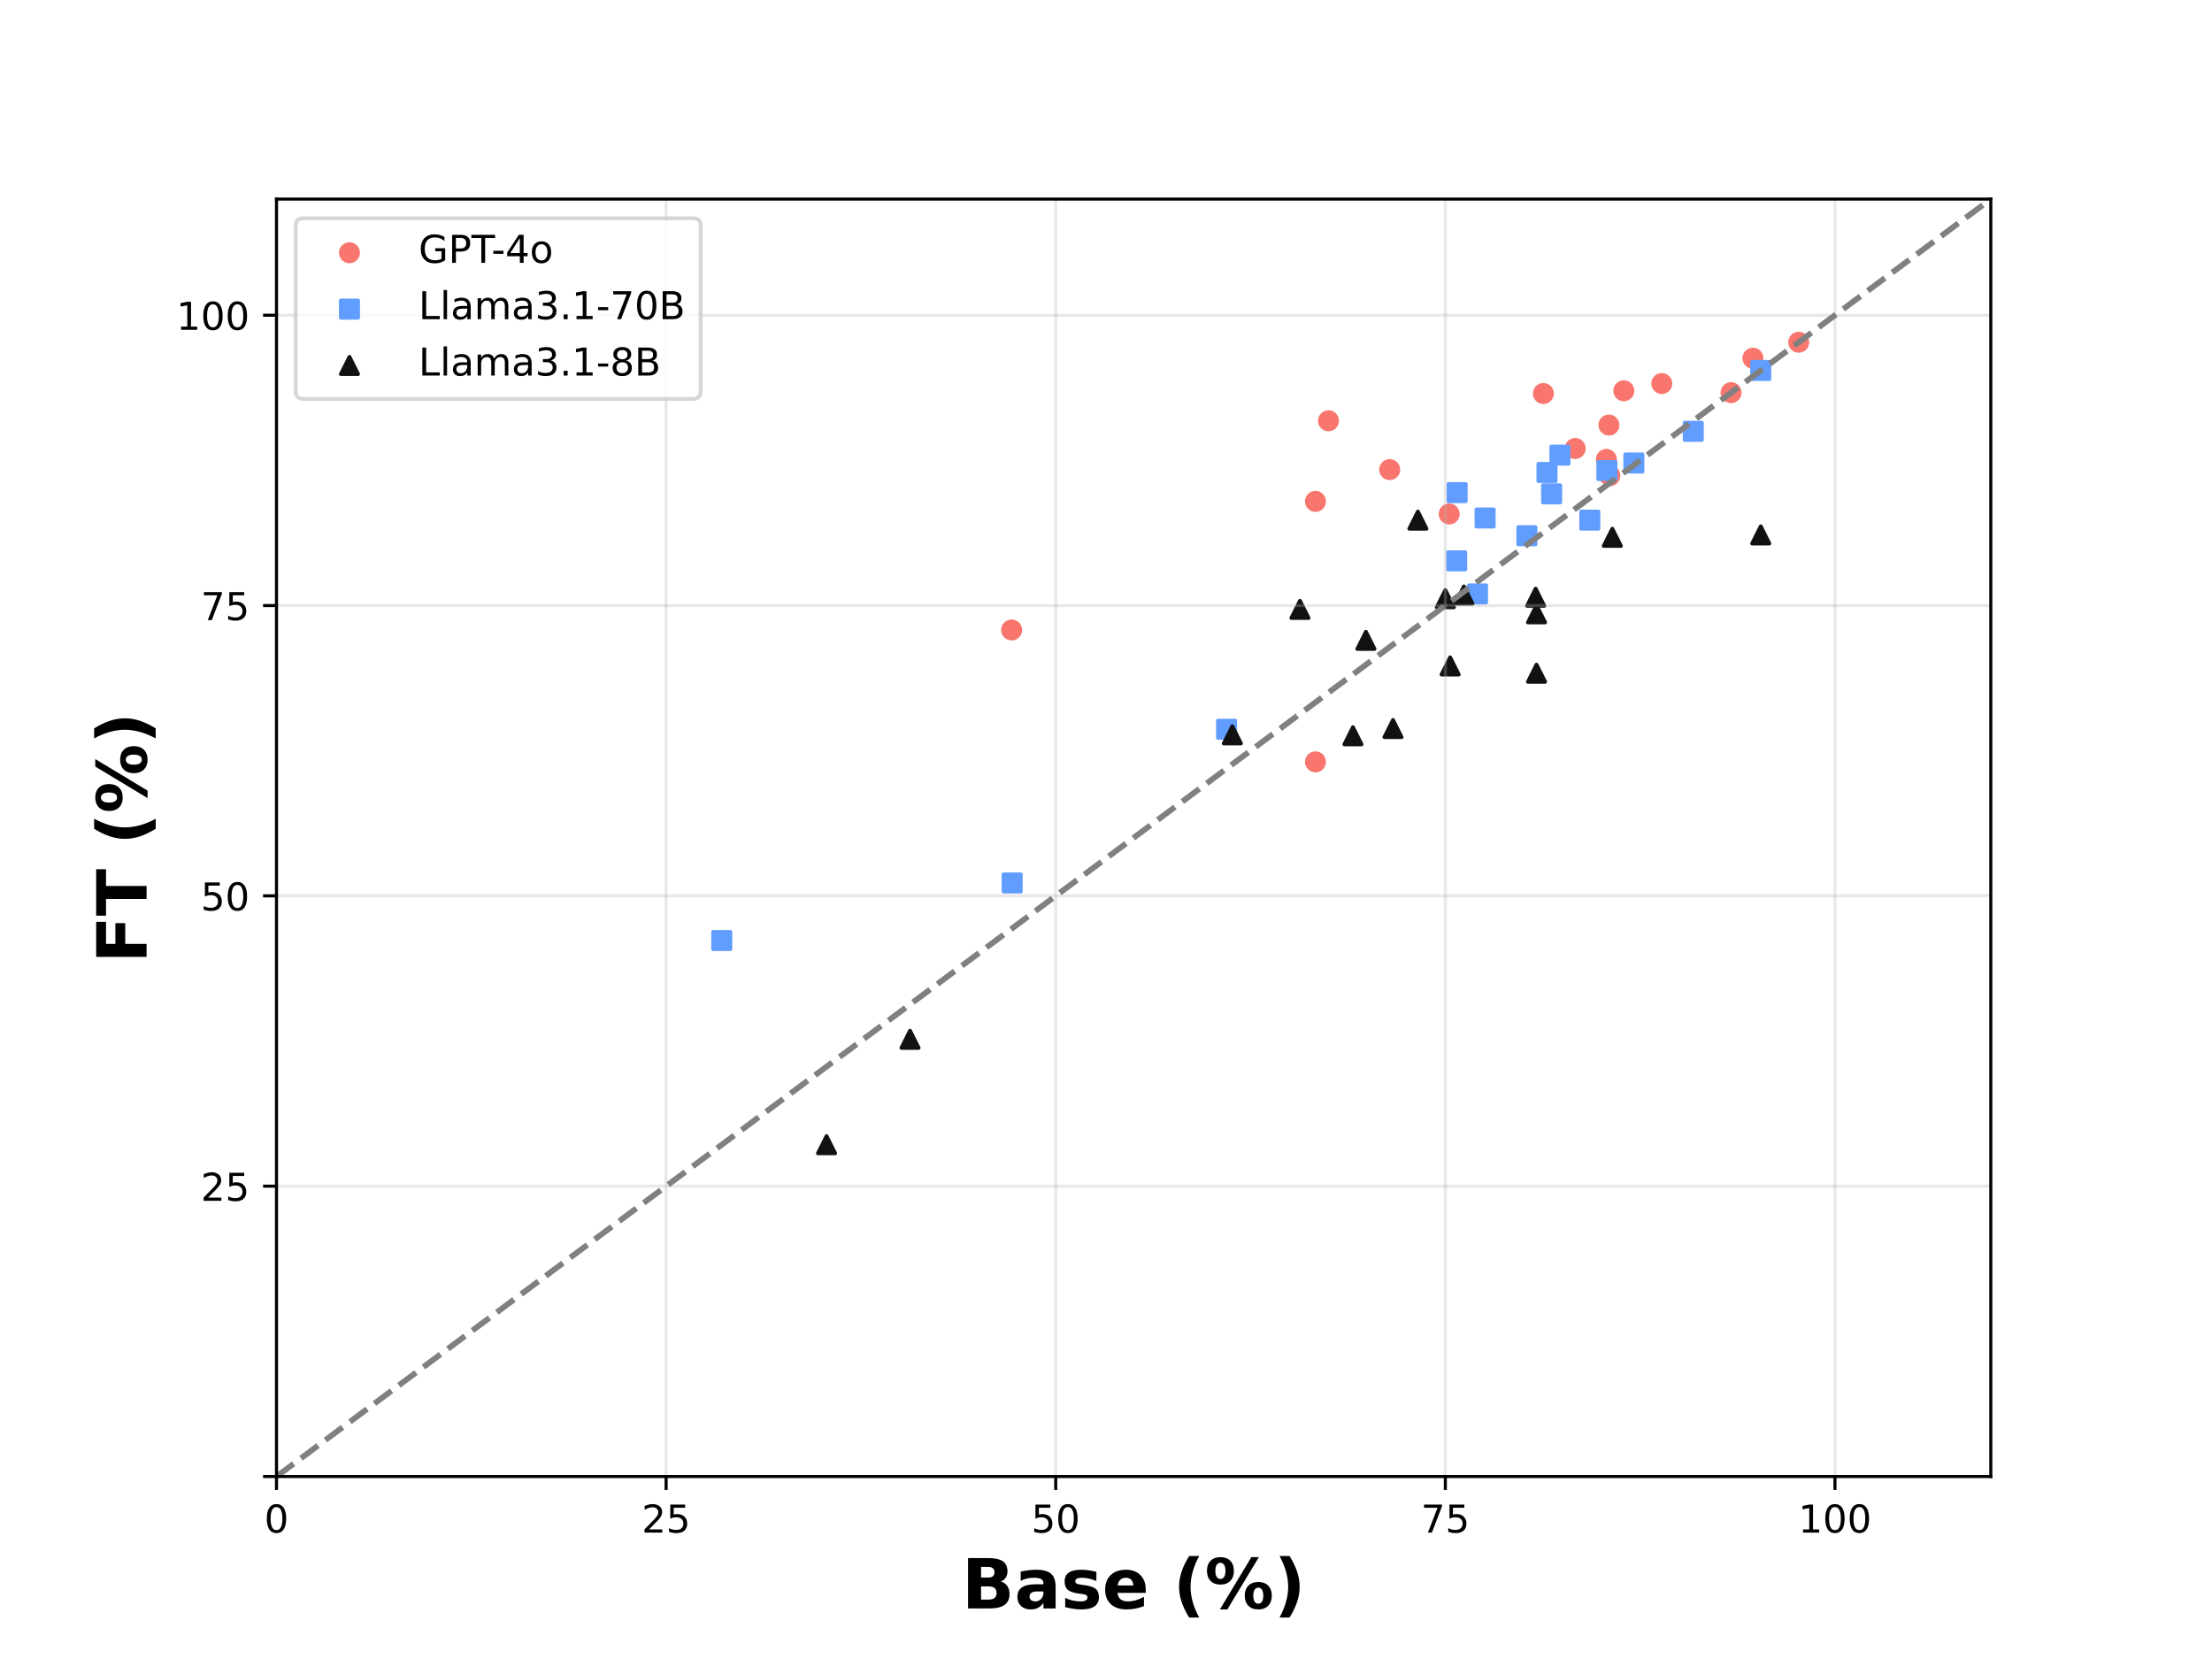
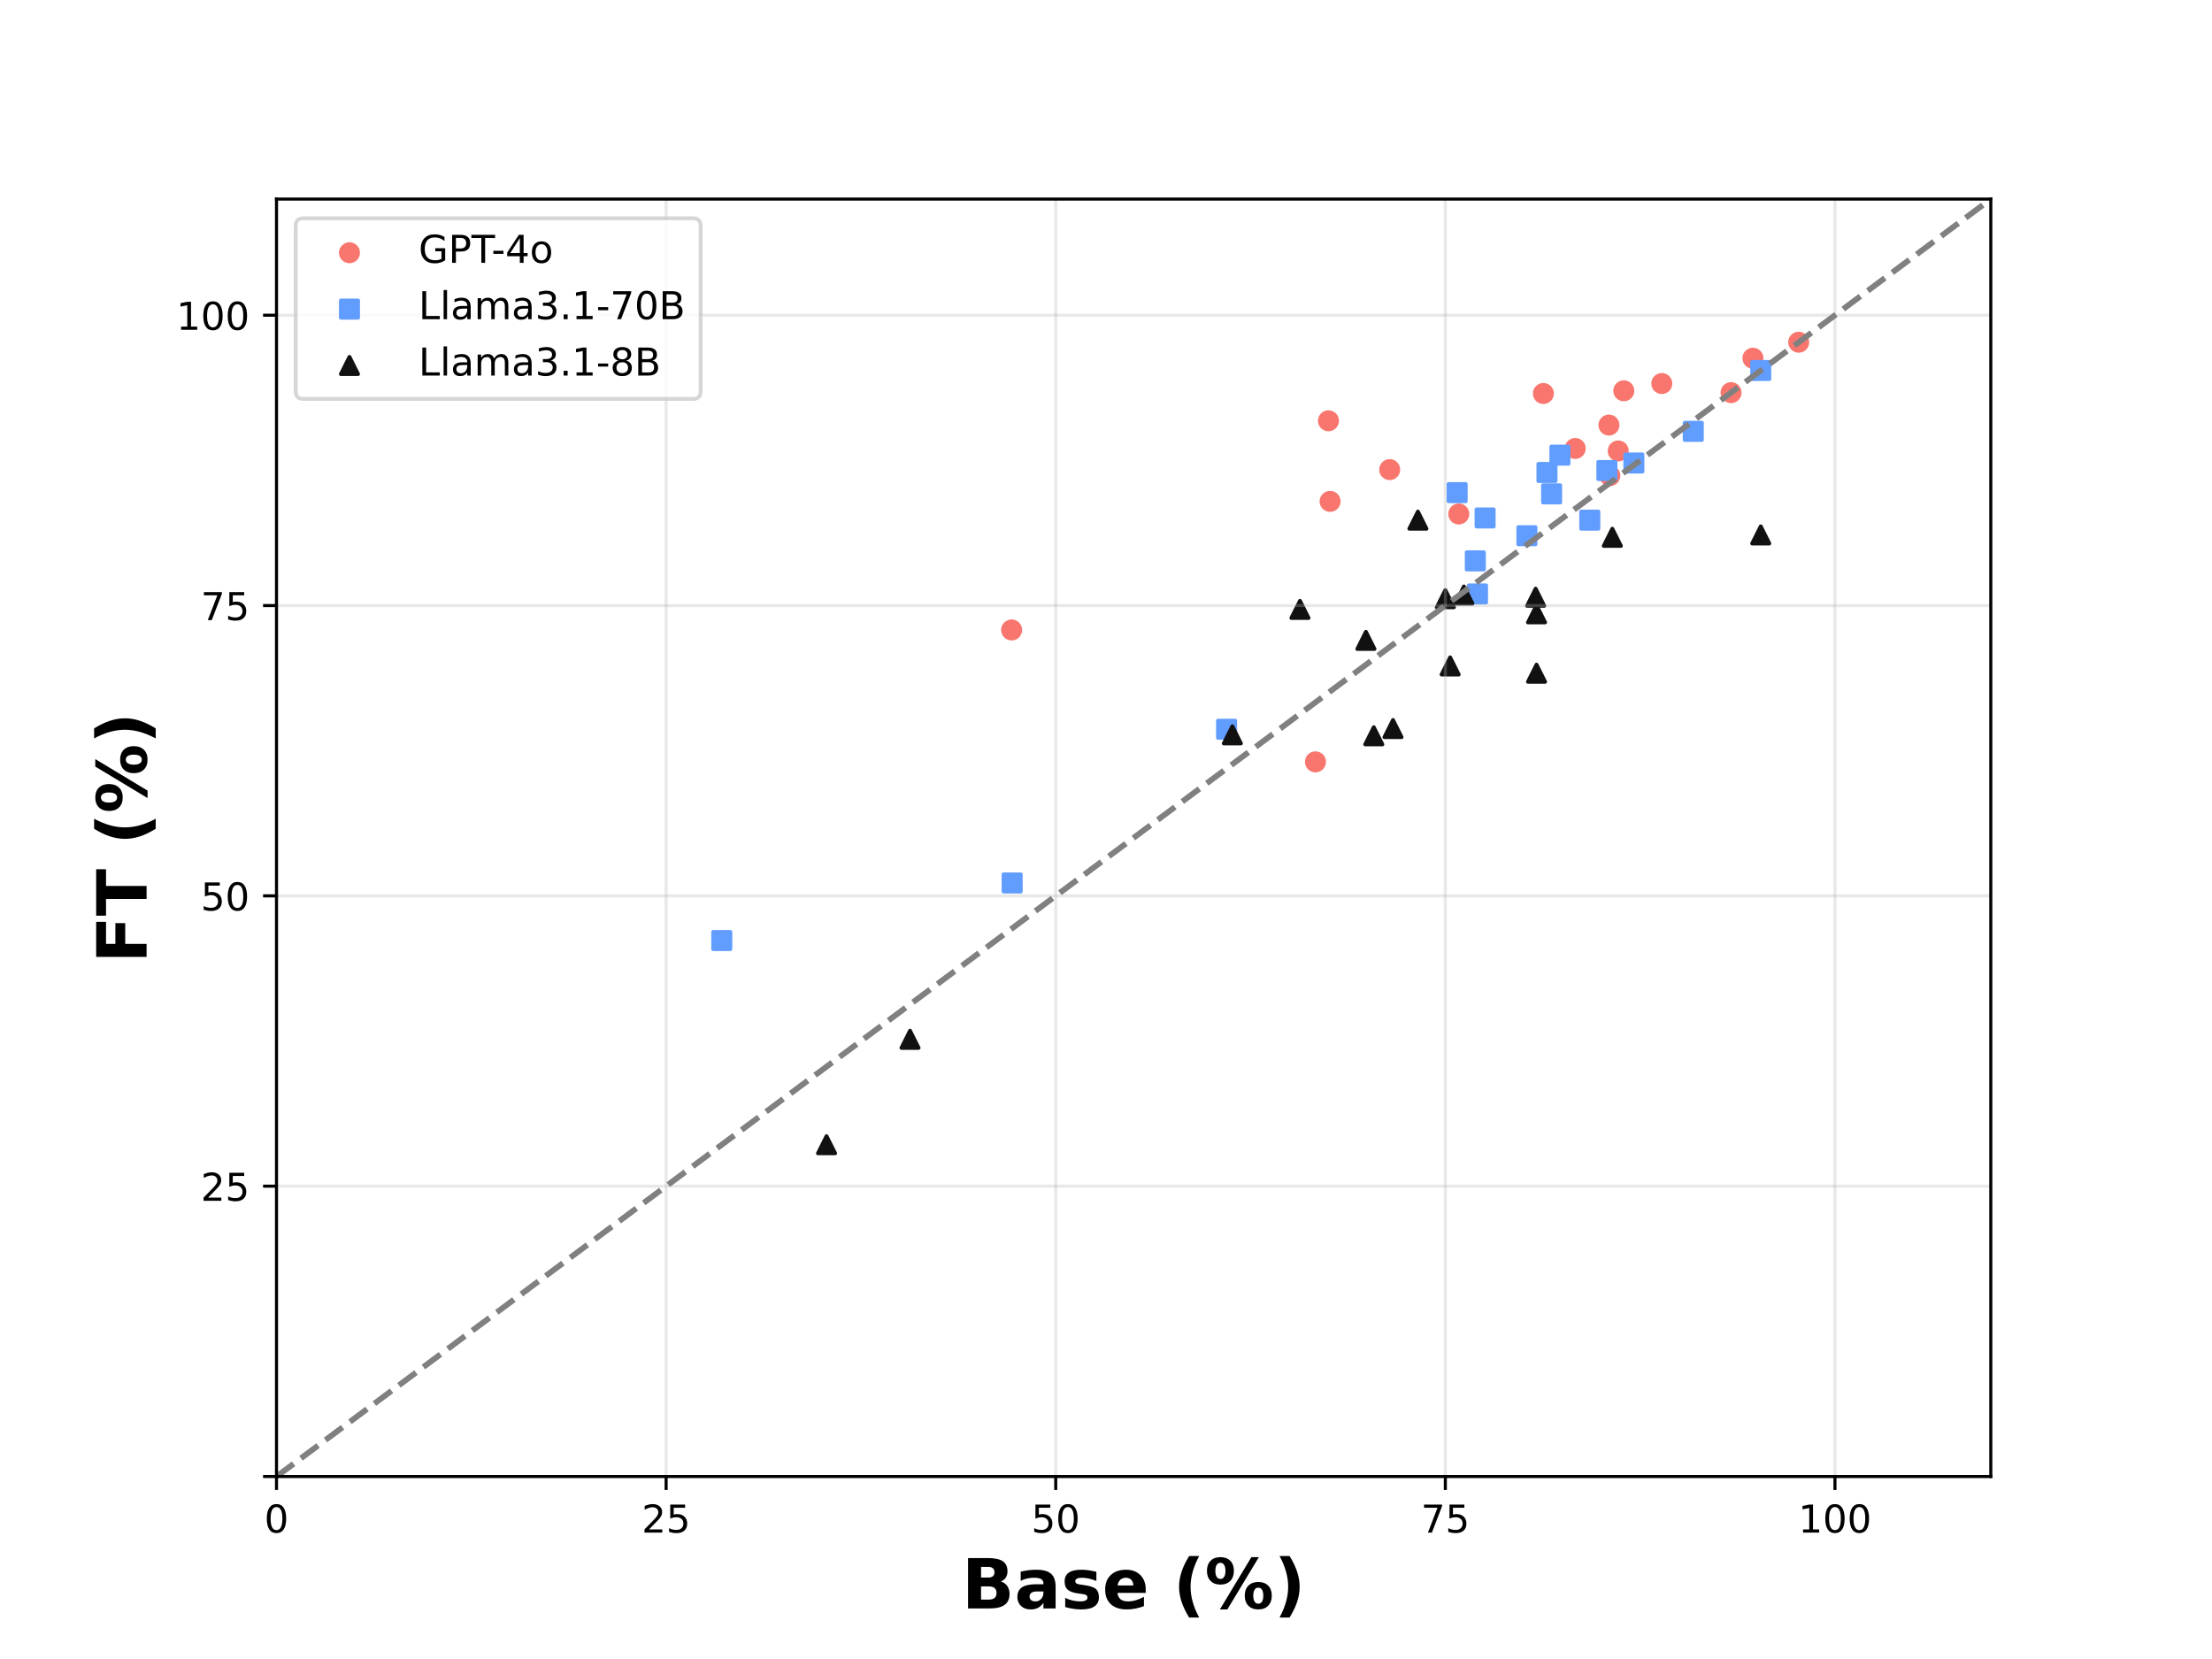
<svg xmlns="http://www.w3.org/2000/svg" xmlns:xlink="http://www.w3.org/1999/xlink" width="576pt" height="432pt" viewBox="0 0 576 432" version="1.1">
  <defs>
    <style type="text/css">*{stroke-linejoin: round; stroke-linecap: butt}</style>
  </defs>
  <g id="figure_1">
    <g id="patch_1">
      <path d="M 0 432  L 576 432  L 576 0  L 0 0  z " style="fill: #ffffff" />
    </g>
    <g id="axes_1">
      <g id="patch_2">
        <path d="M 72 384.48  L 518.4 384.48  L 518.4 51.84  L 72 51.84  z " style="fill: #ffffff" />
      </g>
      <g id="PathCollection_1">
        <defs>
-           <path id="m24bc9e8435" d="M 0 2.236  C 0.593 2.236 1.162 2 1.581 1.581  C 2 1.162 2.236 0.593 2.236 0  C 2.236 -0.593 2 -1.162 1.581 -1.581  C 1.162 -2 0.593 -2.236 0 -2.236  C -0.593 -2.236 -1.162 -2 -1.581 -1.581  C -2 -1.162 -2.236 -0.593 -2.236 0  C -2.236 0.593 -2 1.162 -1.581 1.581  C -1.162 2 -0.593 2.236 0 2.236  z " style="stroke: #f8766d" />
+           <path id="m6837234f9f" d="M 0 2.236  C 0.593 2.236 1.162 2 1.581 1.581  C 2 1.162 2.236 0.593 2.236 0  C 2.236 -0.593 2 -1.162 1.581 -1.581  C 1.162 -2 0.593 -2.236 0 -2.236  C -0.593 -2.236 -1.162 -2 -1.581 -1.581  C -2 -1.162 -2.236 -0.593 -2.236 0  C -2.236 0.593 -2 1.162 -1.581 1.581  C -1.162 2 -0.593 2.236 0 2.236  z " style="stroke: #f8766d" />
        </defs>
-         <g clip-path="url(#pe516e2d47b)">
-           <use xlink:href="#m24bc9e8435" x="432.727" y="99.868" style="fill: #f8766d; stroke: #f8766d" />
-           <use xlink:href="#m24bc9e8435" x="345.927" y="109.571" style="fill: #f8766d; stroke: #f8766d" />
-           <use xlink:href="#m24bc9e8435" x="456.459" y="93.28" style="fill: #f8766d; stroke: #f8766d" />
-           <use xlink:href="#m24bc9e8435" x="468.381" y="89.113" style="fill: #f8766d; stroke: #f8766d" />
-           <use xlink:href="#m24bc9e8435" x="419.2" y="123.848" style="fill: #f8766d; stroke: #f8766d" />
-           <use xlink:href="#m24bc9e8435" x="401.891" y="102.467" style="fill: #f8766d; stroke: #f8766d" />
-           <use xlink:href="#m24bc9e8435" x="422.836" y="101.763" style="fill: #f8766d; stroke: #f8766d" />
-           <use xlink:href="#m24bc9e8435" x="342.545" y="198.388" style="fill: #f8766d; stroke: #f8766d" />
-           <use xlink:href="#m24bc9e8435" x="377.368" y="133.842" style="fill: #f8766d; stroke: #f8766d" />
-           <use xlink:href="#m24bc9e8435" x="418.298" y="119.633" style="fill: #f8766d; stroke: #f8766d" />
-           <use xlink:href="#m24bc9e8435" x="361.87" y="122.283" style="fill: #f8766d; stroke: #f8766d" />
-           <use xlink:href="#m24bc9e8435" x="410.182" y="116.782" style="fill: #f8766d; stroke: #f8766d" />
-           <use xlink:href="#m24bc9e8435" x="450.764" y="102.24" style="fill: #f8766d; stroke: #f8766d" />
-           <use xlink:href="#m24bc9e8435" x="418.959" y="110.685" style="fill: #f8766d; stroke: #f8766d" />
-           <use xlink:href="#m24bc9e8435" x="342.545" y="130.556" style="fill: #f8766d; stroke: #f8766d" />
-           <use xlink:href="#m24bc9e8435" x="263.424" y="164.039" style="fill: #f8766d; stroke: #f8766d" />
+         <g clip-path="url(#pa099b80b92)">
+           <use xlink:href="#m6837234f9f" x="432.727" y="99.868" style="fill: #f8766d; stroke: #f8766d" />
+           <use xlink:href="#m6837234f9f" x="345.927" y="109.571" style="fill: #f8766d; stroke: #f8766d" />
+           <use xlink:href="#m6837234f9f" x="456.459" y="93.28" style="fill: #f8766d; stroke: #f8766d" />
+           <use xlink:href="#m6837234f9f" x="468.381" y="89.113" style="fill: #f8766d; stroke: #f8766d" />
+           <use xlink:href="#m6837234f9f" x="419.2" y="123.848" style="fill: #f8766d; stroke: #f8766d" />
+           <use xlink:href="#m6837234f9f" x="401.891" y="102.467" style="fill: #f8766d; stroke: #f8766d" />
+           <use xlink:href="#m6837234f9f" x="422.836" y="101.763" style="fill: #f8766d; stroke: #f8766d" />
+           <use xlink:href="#m6837234f9f" x="342.545" y="198.388" style="fill: #f8766d; stroke: #f8766d" />
+           <use xlink:href="#m6837234f9f" x="379.862" y="133.842" style="fill: #f8766d; stroke: #f8766d" />
+           <use xlink:href="#m6837234f9f" x="421.38" y="117.425" style="fill: #f8766d; stroke: #f8766d" />
+           <use xlink:href="#m6837234f9f" x="361.87" y="122.283" style="fill: #f8766d; stroke: #f8766d" />
+           <use xlink:href="#m6837234f9f" x="410.182" y="116.782" style="fill: #f8766d; stroke: #f8766d" />
+           <use xlink:href="#m6837234f9f" x="450.764" y="102.24" style="fill: #f8766d; stroke: #f8766d" />
+           <use xlink:href="#m6837234f9f" x="418.959" y="110.685" style="fill: #f8766d; stroke: #f8766d" />
+           <use xlink:href="#m6837234f9f" x="346.356" y="130.556" style="fill: #f8766d; stroke: #f8766d" />
+           <use xlink:href="#m6837234f9f" x="263.424" y="164.039" style="fill: #f8766d; stroke: #f8766d" />
        </g>
      </g>
      <g id="PathCollection_2">
        <defs>
-           <path id="m2a53b92bf9" d="M -2.236 2.236  L 2.236 2.236  L 2.236 -2.236  L -2.236 -2.236  z " style="stroke: #619cff" />
+           <path id="m3f75bf5625" d="M -2.236 2.236  L 2.236 2.236  L 2.236 -2.236  L -2.236 -2.236  z " style="stroke: #619cff" />
        </defs>
-         <g clip-path="url(#pe516e2d47b)">
-           <use xlink:href="#m2a53b92bf9" x="402.83" y="123.03" style="fill: #619cff; stroke: #619cff" />
-           <use xlink:href="#m2a53b92bf9" x="425.455" y="120.567" style="fill: #619cff; stroke: #619cff" />
-           <use xlink:href="#m2a53b92bf9" x="404.033" y="128.603" style="fill: #619cff; stroke: #619cff" />
-           <use xlink:href="#m2a53b92bf9" x="458.494" y="96.48" style="fill: #619cff; stroke: #619cff" />
-           <use xlink:href="#m2a53b92bf9" x="413.982" y="135.445" style="fill: #619cff; stroke: #619cff" />
-           <use xlink:href="#m2a53b92bf9" x="406.203" y="118.514" style="fill: #619cff; stroke: #619cff" />
-           <use xlink:href="#m2a53b92bf9" x="418.43" y="122.528" style="fill: #619cff; stroke: #619cff" />
-           <use xlink:href="#m2a53b92bf9" x="187.948" y="244.911" style="fill: #619cff; stroke: #619cff" />
-           <use xlink:href="#m2a53b92bf9" x="379.319" y="146.049" style="fill: #619cff; stroke: #619cff" />
-           <use xlink:href="#m2a53b92bf9" x="379.438" y="128.28" style="fill: #619cff; stroke: #619cff" />
-           <use xlink:href="#m2a53b92bf9" x="397.598" y="139.498" style="fill: #619cff; stroke: #619cff" />
-           <use xlink:href="#m2a53b92bf9" x="384.741" y="154.656" style="fill: #619cff; stroke: #619cff" />
-           <use xlink:href="#m2a53b92bf9" x="440.926" y="112.32" style="fill: #619cff; stroke: #619cff" />
-           <use xlink:href="#m2a53b92bf9" x="386.716" y="134.88" style="fill: #619cff; stroke: #619cff" />
-           <use xlink:href="#m2a53b92bf9" x="319.397" y="189.892" style="fill: #619cff; stroke: #619cff" />
-           <use xlink:href="#m2a53b92bf9" x="263.566" y="229.92" style="fill: #619cff; stroke: #619cff" />
+         <g clip-path="url(#pa099b80b92)">
+           <use xlink:href="#m3f75bf5625" x="402.83" y="123.03" style="fill: #619cff; stroke: #619cff" />
+           <use xlink:href="#m3f75bf5625" x="425.455" y="120.567" style="fill: #619cff; stroke: #619cff" />
+           <use xlink:href="#m3f75bf5625" x="404.033" y="128.603" style="fill: #619cff; stroke: #619cff" />
+           <use xlink:href="#m3f75bf5625" x="458.494" y="96.48" style="fill: #619cff; stroke: #619cff" />
+           <use xlink:href="#m3f75bf5625" x="413.982" y="135.445" style="fill: #619cff; stroke: #619cff" />
+           <use xlink:href="#m3f75bf5625" x="406.203" y="118.514" style="fill: #619cff; stroke: #619cff" />
+           <use xlink:href="#m3f75bf5625" x="418.43" y="122.528" style="fill: #619cff; stroke: #619cff" />
+           <use xlink:href="#m3f75bf5625" x="187.948" y="244.911" style="fill: #619cff; stroke: #619cff" />
+           <use xlink:href="#m3f75bf5625" x="384.168" y="146.049" style="fill: #619cff; stroke: #619cff" />
+           <use xlink:href="#m3f75bf5625" x="379.438" y="128.28" style="fill: #619cff; stroke: #619cff" />
+           <use xlink:href="#m3f75bf5625" x="397.598" y="139.498" style="fill: #619cff; stroke: #619cff" />
+           <use xlink:href="#m3f75bf5625" x="384.741" y="154.656" style="fill: #619cff; stroke: #619cff" />
+           <use xlink:href="#m3f75bf5625" x="440.926" y="112.32" style="fill: #619cff; stroke: #619cff" />
+           <use xlink:href="#m3f75bf5625" x="386.716" y="134.88" style="fill: #619cff; stroke: #619cff" />
+           <use xlink:href="#m3f75bf5625" x="319.397" y="189.892" style="fill: #619cff; stroke: #619cff" />
+           <use xlink:href="#m3f75bf5625" x="263.566" y="229.92" style="fill: #619cff; stroke: #619cff" />
        </g>
      </g>
      <g id="PathCollection_3">
        <defs>
-           <path id="m7c9620b09f" d="M 0 -2.236  L -2.236 2.236  L 2.236 2.236  z " style="stroke: #111111" />
+           <path id="m4b9a6c6803" d="M 0 -2.236  L -2.236 2.236  L 2.236 2.236  z " style="stroke: #111111" />
        </defs>
-         <g clip-path="url(#pe516e2d47b)">
-           <use xlink:href="#m7c9620b09f" x="419.844" y="139.916" style="fill: #111111; stroke: #111111" />
-           <use xlink:href="#m7c9620b09f" x="369.219" y="135.445" style="fill: #111111; stroke: #111111" />
-           <use xlink:href="#m7c9620b09f" x="362.735" y="189.714" style="fill: #111111; stroke: #111111" />
-           <use xlink:href="#m7c9620b09f" x="458.494" y="139.291" style="fill: #111111; stroke: #111111" />
-           <use xlink:href="#m7c9620b09f" x="381.195" y="154.947" style="fill: #111111; stroke: #111111" />
-           <use xlink:href="#m7c9620b09f" x="338.507" y="158.688" style="fill: #111111; stroke: #111111" />
-           <use xlink:href="#m7c9620b09f" x="399.88" y="155.52" style="fill: #111111; stroke: #111111" />
-           <use xlink:href="#m7c9620b09f" x="215.23" y="298.08" style="fill: #111111; stroke: #111111" />
-           <use xlink:href="#m7c9620b09f" x="352.307" y="191.598" style="fill: #111111; stroke: #111111" />
-           <use xlink:href="#m7c9620b09f" x="400.108" y="175.301" style="fill: #111111; stroke: #111111" />
-           <use xlink:href="#m7c9620b09f" x="377.616" y="173.409" style="fill: #111111; stroke: #111111" />
-           <use xlink:href="#m7c9620b09f" x="355.679" y="166.752" style="fill: #111111; stroke: #111111" />
-           <use xlink:href="#m7c9620b09f" x="400.108" y="159.84" style="fill: #111111; stroke: #111111" />
-           <use xlink:href="#m7c9620b09f" x="376.364" y="155.894" style="fill: #111111; stroke: #111111" />
-           <use xlink:href="#m7c9620b09f" x="320.902" y="191.351" style="fill: #111111; stroke: #111111" />
-           <use xlink:href="#m7c9620b09f" x="236.967" y="270.635" style="fill: #111111; stroke: #111111" />
+         <g clip-path="url(#pa099b80b92)">
+           <use xlink:href="#m4b9a6c6803" x="419.844" y="139.916" style="fill: #111111; stroke: #111111" />
+           <use xlink:href="#m4b9a6c6803" x="369.219" y="135.445" style="fill: #111111; stroke: #111111" />
+           <use xlink:href="#m4b9a6c6803" x="362.735" y="189.714" style="fill: #111111; stroke: #111111" />
+           <use xlink:href="#m4b9a6c6803" x="458.494" y="139.291" style="fill: #111111; stroke: #111111" />
+           <use xlink:href="#m4b9a6c6803" x="381.195" y="154.947" style="fill: #111111; stroke: #111111" />
+           <use xlink:href="#m4b9a6c6803" x="338.507" y="158.688" style="fill: #111111; stroke: #111111" />
+           <use xlink:href="#m4b9a6c6803" x="399.88" y="155.52" style="fill: #111111; stroke: #111111" />
+           <use xlink:href="#m4b9a6c6803" x="215.23" y="298.08" style="fill: #111111; stroke: #111111" />
+           <use xlink:href="#m4b9a6c6803" x="357.729" y="191.598" style="fill: #111111; stroke: #111111" />
+           <use xlink:href="#m4b9a6c6803" x="400.108" y="175.301" style="fill: #111111; stroke: #111111" />
+           <use xlink:href="#m4b9a6c6803" x="377.616" y="173.409" style="fill: #111111; stroke: #111111" />
+           <use xlink:href="#m4b9a6c6803" x="355.679" y="166.752" style="fill: #111111; stroke: #111111" />
+           <use xlink:href="#m4b9a6c6803" x="400.108" y="159.84" style="fill: #111111; stroke: #111111" />
+           <use xlink:href="#m4b9a6c6803" x="376.364" y="155.894" style="fill: #111111; stroke: #111111" />
+           <use xlink:href="#m4b9a6c6803" x="320.902" y="191.351" style="fill: #111111; stroke: #111111" />
+           <use xlink:href="#m4b9a6c6803" x="236.967" y="270.635" style="fill: #111111; stroke: #111111" />
        </g>
      </g>
      <g id="matplotlib.axis_1">
        <g id="xtick_1">
          <g id="line2d_1">
-             <path d="M 72 384.48  L 72 51.84  " clip-path="url(#pe516e2d47b)" style="fill: none; stroke: #b0b0b0; stroke-opacity: 0.3; stroke-width: 0.8; stroke-linecap: square" />
+             <path d="M 72 384.48  L 72 51.84  " clip-path="url(#pa099b80b92)" style="fill: none; stroke: #b0b0b0; stroke-opacity: 0.3; stroke-width: 0.8; stroke-linecap: square" />
          </g>
          <g id="line2d_2">
            <defs>
-               <path id="m099aa8f6ab" d="M 0 0  L 0 3.5  " style="stroke: #000000; stroke-width: 0.8" />
-             </defs>
-             <g>
-               <use xlink:href="#m099aa8f6ab" x="72" y="384.48" style="stroke: #000000; stroke-width: 0.8" />
+               <path id="m885a013ef2" d="M 0 0  L 0 3.5  " style="stroke: #000000; stroke-width: 0.8" />
+             </defs>
+             <g>
+               <use xlink:href="#m885a013ef2" x="72" y="384.48" style="stroke: #000000; stroke-width: 0.8" />
            </g>
          </g>
          <g id="text_1">
            <g transform="translate(68.81875 399.0784) scale(0.1 -0.1)">
              <defs>
                <path id="DejaVuSans-30" d="M 2034 4250  Q 1547 4250 1301 3770  Q 1056 3291 1056 2328  Q 1056 1369 1301 889  Q 1547 409 2034 409  Q 2525 409 2770 889  Q 3016 1369 3016 2328  Q 3016 3291 2770 3770  Q 2525 4250 2034 4250  z M 2034 4750  Q 2819 4750 3233 4129  Q 3647 3509 3647 2328  Q 3647 1150 3233 529  Q 2819 -91 2034 -91  Q 1250 -91 836 529  Q 422 1150 422 2328  Q 422 3509 836 4129  Q 1250 4750 2034 4750  z " transform="scale(0.015625)" />
              </defs>
              <use xlink:href="#DejaVuSans-30" />
            </g>
          </g>
        </g>
        <g id="xtick_2">
          <g id="line2d_3">
-             <path d="M 173.455 384.48  L 173.455 51.84  " clip-path="url(#pe516e2d47b)" style="fill: none; stroke: #b0b0b0; stroke-opacity: 0.3; stroke-width: 0.8; stroke-linecap: square" />
+             <path d="M 173.455 384.48  L 173.455 51.84  " clip-path="url(#pa099b80b92)" style="fill: none; stroke: #b0b0b0; stroke-opacity: 0.3; stroke-width: 0.8; stroke-linecap: square" />
          </g>
          <g id="line2d_4">
            <g>
-               <use xlink:href="#m099aa8f6ab" x="173.455" y="384.48" style="stroke: #000000; stroke-width: 0.8" />
+               <use xlink:href="#m885a013ef2" x="173.455" y="384.48" style="stroke: #000000; stroke-width: 0.8" />
            </g>
          </g>
          <g id="text_2">
            <g transform="translate(167.092 399.0784) scale(0.1 -0.1)">
              <defs>
                <path id="DejaVuSans-32" d="M 1228 531  L 3431 531  L 3431 0  L 469 0  L 469 531  Q 828 903 1448 1529  Q 2069 2156 2228 2338  Q 2531 2678 2651 2914  Q 2772 3150 2772 3378  Q 2772 3750 2511 3984  Q 2250 4219 1831 4219  Q 1534 4219 1204 4116  Q 875 4013 500 3803  L 500 4441  Q 881 4594 1212 4672  Q 1544 4750 1819 4750  Q 2544 4750 2975 4387  Q 3406 4025 3406 3419  Q 3406 3131 3298 2873  Q 3191 2616 2906 2266  Q 2828 2175 2409 1742  Q 1991 1309 1228 531  z " transform="scale(0.015625)" />
                <path id="DejaVuSans-35" d="M 691 4666  L 3169 4666  L 3169 4134  L 1269 4134  L 1269 2991  Q 1406 3038 1543 3061  Q 1681 3084 1819 3084  Q 2600 3084 3056 2656  Q 3513 2228 3513 1497  Q 3513 744 3044 326  Q 2575 -91 1722 -91  Q 1428 -91 1123 -41  Q 819 9 494 109  L 494 744  Q 775 591 1075 516  Q 1375 441 1709 441  Q 2250 441 2565 725  Q 2881 1009 2881 1497  Q 2881 1984 2565 2268  Q 2250 2553 1709 2553  Q 1456 2553 1204 2497  Q 953 2441 691 2322  L 691 4666  z " transform="scale(0.015625)" />
              </defs>
              <use xlink:href="#DejaVuSans-32" />
-               <use xlink:href="#DejaVuSans-35" x="63.623" />
+               <use xlink:href="#DejaVuSans-35" transform="translate(63.62305 0)" />
            </g>
          </g>
        </g>
        <g id="xtick_3">
          <g id="line2d_5">
-             <path d="M 274.909 384.48  L 274.909 51.84  " clip-path="url(#pe516e2d47b)" style="fill: none; stroke: #b0b0b0; stroke-opacity: 0.3; stroke-width: 0.8; stroke-linecap: square" />
+             <path d="M 274.909 384.48  L 274.909 51.84  " clip-path="url(#pa099b80b92)" style="fill: none; stroke: #b0b0b0; stroke-opacity: 0.3; stroke-width: 0.8; stroke-linecap: square" />
          </g>
          <g id="line2d_6">
            <g>
-               <use xlink:href="#m099aa8f6ab" x="274.909" y="384.48" style="stroke: #000000; stroke-width: 0.8" />
+               <use xlink:href="#m885a013ef2" x="274.909" y="384.48" style="stroke: #000000; stroke-width: 0.8" />
            </g>
          </g>
          <g id="text_3">
            <g transform="translate(268.5466 399.0784) scale(0.1 -0.1)">
              <use xlink:href="#DejaVuSans-35" />
-               <use xlink:href="#DejaVuSans-30" x="63.623" />
+               <use xlink:href="#DejaVuSans-30" transform="translate(63.62305 0)" />
            </g>
          </g>
        </g>
        <g id="xtick_4">
          <g id="line2d_7">
-             <path d="M 376.364 384.48  L 376.364 51.84  " clip-path="url(#pe516e2d47b)" style="fill: none; stroke: #b0b0b0; stroke-opacity: 0.3; stroke-width: 0.8; stroke-linecap: square" />
+             <path d="M 376.364 384.48  L 376.364 51.84  " clip-path="url(#pa099b80b92)" style="fill: none; stroke: #b0b0b0; stroke-opacity: 0.3; stroke-width: 0.8; stroke-linecap: square" />
          </g>
          <g id="line2d_8">
            <g>
-               <use xlink:href="#m099aa8f6ab" x="376.364" y="384.48" style="stroke: #000000; stroke-width: 0.8" />
+               <use xlink:href="#m885a013ef2" x="376.364" y="384.48" style="stroke: #000000; stroke-width: 0.8" />
            </g>
          </g>
          <g id="text_4">
            <g transform="translate(370.0011 399.0784) scale(0.1 -0.1)">
              <defs>
                <path id="DejaVuSans-37" d="M 525 4666  L 3525 4666  L 3525 4397  L 1831 0  L 1172 0  L 2766 4134  L 525 4134  L 525 4666  z " transform="scale(0.015625)" />
              </defs>
              <use xlink:href="#DejaVuSans-37" />
-               <use xlink:href="#DejaVuSans-35" x="63.623" />
+               <use xlink:href="#DejaVuSans-35" transform="translate(63.62305 0)" />
            </g>
          </g>
        </g>
        <g id="xtick_5">
          <g id="line2d_9">
-             <path d="M 477.818 384.48  L 477.818 51.84  " clip-path="url(#pe516e2d47b)" style="fill: none; stroke: #b0b0b0; stroke-opacity: 0.3; stroke-width: 0.8; stroke-linecap: square" />
+             <path d="M 477.818 384.48  L 477.818 51.84  " clip-path="url(#pa099b80b92)" style="fill: none; stroke: #b0b0b0; stroke-opacity: 0.3; stroke-width: 0.8; stroke-linecap: square" />
          </g>
          <g id="line2d_10">
            <g>
-               <use xlink:href="#m099aa8f6ab" x="477.818" y="384.48" style="stroke: #000000; stroke-width: 0.8" />
+               <use xlink:href="#m885a013ef2" x="477.818" y="384.48" style="stroke: #000000; stroke-width: 0.8" />
            </g>
          </g>
          <g id="text_5">
            <g transform="translate(468.2744 399.0784) scale(0.1 -0.1)">
              <defs>
                <path id="DejaVuSans-31" d="M 794 531  L 1825 531  L 1825 4091  L 703 3866  L 703 4441  L 1819 4666  L 2450 4666  L 2450 531  L 3481 531  L 3481 0  L 794 0  L 794 531  z " transform="scale(0.015625)" />
              </defs>
              <use xlink:href="#DejaVuSans-31" />
-               <use xlink:href="#DejaVuSans-30" x="63.623" />
-               <use xlink:href="#DejaVuSans-30" x="127.246" />
+               <use xlink:href="#DejaVuSans-30" transform="translate(63.62305 0)" />
+               <use xlink:href="#DejaVuSans-30" transform="translate(127.2461 0)" />
            </g>
          </g>
        </g>
        <g id="text_6">
          <g transform="translate(250.4278 418.8353) scale(0.18 -0.18)">
            <defs>
              <path id="DejaVuSans-Bold-42" d="M 2456 2859  Q 2741 2859 2887 2984  Q 3034 3109 3034 3353  Q 3034 3594 2887 3720  Q 2741 3847 2456 3847  L 1791 3847  L 1791 2859  L 2456 2859  z M 2497 819  Q 2859 819 3042 972  Q 3225 1125 3225 1434  Q 3225 1738 3044 1889  Q 2863 2041 2497 2041  L 1791 2041  L 1791 819  L 2497 819  z M 3616 2497  Q 4003 2384 4215 2081  Q 4428 1778 4428 1338  Q 4428 663 3972 331  Q 3516 0 2584 0  L 588 0  L 588 4666  L 2394 4666  Q 3366 4666 3802 4372  Q 4238 4078 4238 3431  Q 4238 3091 4078 2852  Q 3919 2613 3616 2497  z " transform="scale(0.015625)" />
              <path id="DejaVuSans-Bold-61" d="M 2106 1575  Q 1756 1575 1579 1456  Q 1403 1338 1403 1106  Q 1403 894 1545 773  Q 1688 653 1941 653  Q 2256 653 2472 879  Q 2688 1106 2688 1447  L 2688 1575  L 2106 1575  z M 3816 1997  L 3816 0  L 2688 0  L 2688 519  Q 2463 200 2181 54  Q 1900 -91 1497 -91  Q 953 -91 614 226  Q 275 544 275 1050  Q 275 1666 698 1953  Q 1122 2241 2028 2241  L 2688 2241  L 2688 2328  Q 2688 2594 2478 2717  Q 2269 2841 1825 2841  Q 1466 2841 1156 2769  Q 847 2697 581 2553  L 581 3406  Q 941 3494 1303 3539  Q 1666 3584 2028 3584  Q 2975 3584 3395 3211  Q 3816 2838 3816 1997  z " transform="scale(0.015625)" />
              <path id="DejaVuSans-Bold-73" d="M 3272 3391  L 3272 2541  Q 2913 2691 2578 2766  Q 2244 2841 1947 2841  Q 1628 2841 1473 2761  Q 1319 2681 1319 2516  Q 1319 2381 1436 2309  Q 1553 2238 1856 2203  L 2053 2175  Q 2913 2066 3209 1816  Q 3506 1566 3506 1031  Q 3506 472 3093 190  Q 2681 -91 1863 -91  Q 1516 -91 1145 -36  Q 775 19 384 128  L 384 978  Q 719 816 1070 734  Q 1422 653 1784 653  Q 2113 653 2278 743  Q 2444 834 2444 1013  Q 2444 1163 2330 1236  Q 2216 1309 1875 1350  L 1678 1375  Q 931 1469 631 1722  Q 331 1975 331 2491  Q 331 3047 712 3315  Q 1094 3584 1881 3584  Q 2191 3584 2531 3537  Q 2872 3491 3272 3391  z " transform="scale(0.015625)" />
              <path id="DejaVuSans-Bold-65" d="M 4031 1759  L 4031 1441  L 1416 1441  Q 1456 1047 1700 850  Q 1944 653 2381 653  Q 2734 653 3104 758  Q 3475 863 3866 1075  L 3866 213  Q 3469 63 3072 -14  Q 2675 -91 2278 -91  Q 1328 -91 801 392  Q 275 875 275 1747  Q 275 2603 792 3093  Q 1309 3584 2216 3584  Q 3041 3584 3536 3087  Q 4031 2591 4031 1759  z M 2881 2131  Q 2881 2450 2695 2645  Q 2509 2841 2209 2841  Q 1884 2841 1681 2658  Q 1478 2475 1428 2131  L 2881 2131  z " transform="scale(0.015625)" />
              <path id="DejaVuSans-Bold-20" transform="scale(0.015625)" />
              <path id="DejaVuSans-Bold-28" d="M 2413 -844  L 1484 -844  Q 1006 -72 778 623  Q 550 1319 550 2003  Q 550 2688 779 3389  Q 1009 4091 1484 4856  L 2413 4856  Q 2013 4116 1813 3408  Q 1613 2700 1613 2009  Q 1613 1319 1811 609  Q 2009 -100 2413 -844  z " transform="scale(0.015625)" />
              <path id="DejaVuSans-Bold-25" d="M 4959 1925  Q 4738 1925 4616 1733  Q 4494 1541 4494 1184  Q 4494 825 4614 633  Q 4734 441 4959 441  Q 5184 441 5303 633  Q 5422 825 5422 1184  Q 5422 1541 5301 1733  Q 5181 1925 4959 1925  z M 4959 2450  Q 5541 2450 5875 2112  Q 6209 1775 6209 1184  Q 6209 594 5875 251  Q 5541 -91 4959 -91  Q 4378 -91 4042 251  Q 3706 594 3706 1184  Q 3706 1772 4042 2111  Q 4378 2450 4959 2450  z M 2094 -91  L 1403 -91  L 4319 4750  L 5013 4750  L 2094 -91  z M 1453 4750  Q 2034 4750 2367 4411  Q 2700 4072 2700 3481  Q 2700 2891 2367 2550  Q 2034 2209 1453 2209  Q 872 2209 539 2550  Q 206 2891 206 3481  Q 206 4072 539 4411  Q 872 4750 1453 4750  z M 1453 4225  Q 1228 4225 1106 4031  Q 984 3838 984 3481  Q 984 3122 1106 2926  Q 1228 2731 1453 2731  Q 1678 2731 1798 2926  Q 1919 3122 1919 3481  Q 1919 3838 1797 4031  Q 1675 4225 1453 4225  z " transform="scale(0.015625)" />
              <path id="DejaVuSans-Bold-29" d="M 513 -844  Q 913 -100 1113 609  Q 1313 1319 1313 2009  Q 1313 2700 1113 3408  Q 913 4116 513 4856  L 1441 4856  Q 1916 4091 2145 3389  Q 2375 2688 2375 2003  Q 2375 1319 2147 623  Q 1919 -72 1441 -844  L 513 -844  z " transform="scale(0.015625)" />
            </defs>
            <use xlink:href="#DejaVuSans-Bold-42" />
-             <use xlink:href="#DejaVuSans-Bold-61" x="76.221" />
-             <use xlink:href="#DejaVuSans-Bold-73" x="143.701" />
-             <use xlink:href="#DejaVuSans-Bold-65" x="203.223" />
-             <use xlink:href="#DejaVuSans-Bold-20" x="271.045" />
-             <use xlink:href="#DejaVuSans-Bold-28" x="305.859" />
-             <use xlink:href="#DejaVuSans-Bold-25" x="351.562" />
-             <use xlink:href="#DejaVuSans-Bold-29" x="451.758" />
+             <use xlink:href="#DejaVuSans-Bold-61" transform="translate(76.2207 0)" />
+             <use xlink:href="#DejaVuSans-Bold-73" transform="translate(143.7012 0)" />
+             <use xlink:href="#DejaVuSans-Bold-65" transform="translate(203.2227 0)" />
+             <use xlink:href="#DejaVuSans-Bold-20" transform="translate(271.0449 0)" />
+             <use xlink:href="#DejaVuSans-Bold-28" transform="translate(305.8594 0)" />
+             <use xlink:href="#DejaVuSans-Bold-25" transform="translate(351.5625 0)" />
+             <use xlink:href="#DejaVuSans-Bold-29" transform="translate(451.7578 0)" />
          </g>
        </g>
      </g>
      <g id="matplotlib.axis_2">
        <g id="ytick_1">
          <g id="line2d_11">
-             <path d="M 72 384.48  L 518.4 384.48  " clip-path="url(#pe516e2d47b)" style="fill: none; stroke: #b0b0b0; stroke-opacity: 0.3; stroke-width: 0.8; stroke-linecap: square" />
+             <path d="M 72 384.48  L 518.4 384.48  " clip-path="url(#pa099b80b92)" style="fill: none; stroke: #b0b0b0; stroke-opacity: 0.3; stroke-width: 0.8; stroke-linecap: square" />
          </g>
          <g id="line2d_12">
            <defs>
-               <path id="mb1ca75fa75" d="M 0 0  L -3.5 0  " style="stroke: #000000; stroke-width: 0.8" />
-             </defs>
-             <g>
-               <use xlink:href="#mb1ca75fa75" x="72" y="384.48" style="stroke: #000000; stroke-width: 0.8" />
+               <path id="m7ca50527b1" d="M 0 0  L -3.5 0  " style="stroke: #000000; stroke-width: 0.8" />
+             </defs>
+             <g>
+               <use xlink:href="#m7ca50527b1" x="72" y="384.48" style="stroke: #000000; stroke-width: 0.8" />
            </g>
          </g>
        </g>
        <g id="ytick_2">
          <g id="line2d_13">
-             <path d="M 72 308.88  L 518.4 308.88  " clip-path="url(#pe516e2d47b)" style="fill: none; stroke: #b0b0b0; stroke-opacity: 0.3; stroke-width: 0.8; stroke-linecap: square" />
+             <path d="M 72 308.88  L 518.4 308.88  " clip-path="url(#pa099b80b92)" style="fill: none; stroke: #b0b0b0; stroke-opacity: 0.3; stroke-width: 0.8; stroke-linecap: square" />
          </g>
          <g id="line2d_14">
            <g>
-               <use xlink:href="#mb1ca75fa75" x="72" y="308.88" style="stroke: #000000; stroke-width: 0.8" />
+               <use xlink:href="#m7ca50527b1" x="72" y="308.88" style="stroke: #000000; stroke-width: 0.8" />
            </g>
          </g>
          <g id="text_7">
            <g transform="translate(52.275 312.6792) scale(0.1 -0.1)">
              <use xlink:href="#DejaVuSans-32" />
-               <use xlink:href="#DejaVuSans-35" x="63.623" />
+               <use xlink:href="#DejaVuSans-35" transform="translate(63.62305 0)" />
            </g>
          </g>
        </g>
        <g id="ytick_3">
          <g id="line2d_15">
-             <path d="M 72 233.28  L 518.4 233.28  " clip-path="url(#pe516e2d47b)" style="fill: none; stroke: #b0b0b0; stroke-opacity: 0.3; stroke-width: 0.8; stroke-linecap: square" />
+             <path d="M 72 233.28  L 518.4 233.28  " clip-path="url(#pa099b80b92)" style="fill: none; stroke: #b0b0b0; stroke-opacity: 0.3; stroke-width: 0.8; stroke-linecap: square" />
          </g>
          <g id="line2d_16">
            <g>
-               <use xlink:href="#mb1ca75fa75" x="72" y="233.28" style="stroke: #000000; stroke-width: 0.8" />
+               <use xlink:href="#m7ca50527b1" x="72" y="233.28" style="stroke: #000000; stroke-width: 0.8" />
            </g>
          </g>
          <g id="text_8">
            <g transform="translate(52.275 237.0792) scale(0.1 -0.1)">
              <use xlink:href="#DejaVuSans-35" />
-               <use xlink:href="#DejaVuSans-30" x="63.623" />
+               <use xlink:href="#DejaVuSans-30" transform="translate(63.62305 0)" />
            </g>
          </g>
        </g>
        <g id="ytick_4">
          <g id="line2d_17">
-             <path d="M 72 157.68  L 518.4 157.68  " clip-path="url(#pe516e2d47b)" style="fill: none; stroke: #b0b0b0; stroke-opacity: 0.3; stroke-width: 0.8; stroke-linecap: square" />
+             <path d="M 72 157.68  L 518.4 157.68  " clip-path="url(#pa099b80b92)" style="fill: none; stroke: #b0b0b0; stroke-opacity: 0.3; stroke-width: 0.8; stroke-linecap: square" />
          </g>
          <g id="line2d_18">
            <g>
-               <use xlink:href="#mb1ca75fa75" x="72" y="157.68" style="stroke: #000000; stroke-width: 0.8" />
+               <use xlink:href="#m7ca50527b1" x="72" y="157.68" style="stroke: #000000; stroke-width: 0.8" />
            </g>
          </g>
          <g id="text_9">
            <g transform="translate(52.275 161.4792) scale(0.1 -0.1)">
              <use xlink:href="#DejaVuSans-37" />
-               <use xlink:href="#DejaVuSans-35" x="63.623" />
+               <use xlink:href="#DejaVuSans-35" transform="translate(63.62305 0)" />
            </g>
          </g>
        </g>
        <g id="ytick_5">
          <g id="line2d_19">
-             <path d="M 72 82.08  L 518.4 82.08  " clip-path="url(#pe516e2d47b)" style="fill: none; stroke: #b0b0b0; stroke-opacity: 0.3; stroke-width: 0.8; stroke-linecap: square" />
+             <path d="M 72 82.08  L 518.4 82.08  " clip-path="url(#pa099b80b92)" style="fill: none; stroke: #b0b0b0; stroke-opacity: 0.3; stroke-width: 0.8; stroke-linecap: square" />
          </g>
          <g id="line2d_20">
            <g>
-               <use xlink:href="#mb1ca75fa75" x="72" y="82.08" style="stroke: #000000; stroke-width: 0.8" />
+               <use xlink:href="#m7ca50527b1" x="72" y="82.08" style="stroke: #000000; stroke-width: 0.8" />
            </g>
          </g>
          <g id="text_10">
            <g transform="translate(45.9125 85.87922) scale(0.1 -0.1)">
              <use xlink:href="#DejaVuSans-31" />
-               <use xlink:href="#DejaVuSans-30" x="63.623" />
-               <use xlink:href="#DejaVuSans-30" x="127.246" />
+               <use xlink:href="#DejaVuSans-30" transform="translate(63.62305 0)" />
+               <use xlink:href="#DejaVuSans-30" transform="translate(127.2461 0)" />
            </g>
          </g>
        </g>
        <g id="text_11">
          <g transform="translate(38.16906 250.8258) rotate(-90) scale(0.18 -0.18)">
            <defs>
              <path id="DejaVuSans-Bold-46" d="M 588 4666  L 3834 4666  L 3834 3756  L 1791 3756  L 1791 2888  L 3713 2888  L 3713 1978  L 1791 1978  L 1791 0  L 588 0  L 588 4666  z " transform="scale(0.015625)" />
              <path id="DejaVuSans-Bold-54" d="M 31 4666  L 4331 4666  L 4331 3756  L 2784 3756  L 2784 0  L 1581 0  L 1581 3756  L 31 3756  L 31 4666  z " transform="scale(0.015625)" />
            </defs>
            <use xlink:href="#DejaVuSans-Bold-46" />
-             <use xlink:href="#DejaVuSans-Bold-54" x="68.311" />
-             <use xlink:href="#DejaVuSans-Bold-20" x="136.523" />
-             <use xlink:href="#DejaVuSans-Bold-28" x="171.338" />
-             <use xlink:href="#DejaVuSans-Bold-25" x="217.041" />
-             <use xlink:href="#DejaVuSans-Bold-29" x="317.236" />
+             <use xlink:href="#DejaVuSans-Bold-54" transform="translate(68.31055 0)" />
+             <use xlink:href="#DejaVuSans-Bold-20" transform="translate(136.5234 0)" />
+             <use xlink:href="#DejaVuSans-Bold-28" transform="translate(171.3379 0)" />
+             <use xlink:href="#DejaVuSans-Bold-25" transform="translate(217.041 0)" />
+             <use xlink:href="#DejaVuSans-Bold-29" transform="translate(317.2363 0)" />
          </g>
        </g>
      </g>
      <g id="line2d_21">
-         <path d="M 72 384.48  L 518.4 51.84  " clip-path="url(#pe516e2d47b)" style="fill: none; stroke-dasharray: 5.55,2.4; stroke-dashoffset: 0; stroke: #808080; stroke-width: 1.5" />
+         <path d="M 72 384.48  L 518.4 51.84  " clip-path="url(#pa099b80b92)" style="fill: none; stroke-dasharray: 5.55,2.4; stroke-dashoffset: 0; stroke: #808080; stroke-width: 1.5" />
      </g>
      <g id="patch_3">
        <path d="M 72 384.48  L 72 51.84  " style="fill: none; stroke: #000000; stroke-width: 0.8; stroke-linejoin: miter; stroke-linecap: square" />
      </g>
      <g id="patch_4">
        <path d="M 518.4 384.48  L 518.4 51.84  " style="fill: none; stroke: #000000; stroke-width: 0.8; stroke-linejoin: miter; stroke-linecap: square" />
      </g>
      <g id="patch_5">
        <path d="M 72 384.48  L 518.4 384.48  " style="fill: none; stroke: #000000; stroke-width: 0.8; stroke-linejoin: miter; stroke-linecap: square" />
      </g>
      <g id="patch_6">
        <path d="M 72 51.84  L 518.4 51.84  " style="fill: none; stroke: #000000; stroke-width: 0.8; stroke-linejoin: miter; stroke-linecap: square" />
      </g>
      <g id="legend_1">
        <g id="patch_7">
          <path d="M 79 103.874  L 180.444 103.874  Q 182.444 103.874 182.444 101.874  L 182.444 58.84  Q 182.444 56.84 180.444 56.84  L 79 56.84  Q 77 56.84 77 58.84  L 77 101.874  Q 77 103.874 79 103.874  z " style="fill: #ffffff; opacity: 0.8; stroke: #cccccc; stroke-linejoin: miter" />
        </g>
        <g id="PathCollection_4">
          <g>
-             <use xlink:href="#m24bc9e8435" x="91" y="65.813" style="fill: #f8766d; stroke: #f8766d" />
+             <use xlink:href="#m6837234f9f" x="91" y="65.813" style="fill: #f8766d; stroke: #f8766d" />
          </g>
        </g>
        <g id="text_12">
          <g transform="translate(109 68.43844) scale(0.1 -0.1)">
            <defs>
              <path id="DejaVuSans-47" d="M 3809 666  L 3809 1919  L 2778 1919  L 2778 2438  L 4434 2438  L 4434 434  Q 4069 175 3628 42  Q 3188 -91 2688 -91  Q 1594 -91 976 548  Q 359 1188 359 2328  Q 359 3472 976 4111  Q 1594 4750 2688 4750  Q 3144 4750 3555 4637  Q 3966 4525 4313 4306  L 4313 3634  Q 3963 3931 3569 4081  Q 3175 4231 2741 4231  Q 1884 4231 1454 3753  Q 1025 3275 1025 2328  Q 1025 1384 1454 906  Q 1884 428 2741 428  Q 3075 428 3337 486  Q 3600 544 3809 666  z " transform="scale(0.015625)" />
              <path id="DejaVuSans-50" d="M 1259 4147  L 1259 2394  L 2053 2394  Q 2494 2394 2734 2622  Q 2975 2850 2975 3272  Q 2975 3691 2734 3919  Q 2494 4147 2053 4147  L 1259 4147  z M 628 4666  L 2053 4666  Q 2838 4666 3239 4311  Q 3641 3956 3641 3272  Q 3641 2581 3239 2228  Q 2838 1875 2053 1875  L 1259 1875  L 1259 0  L 628 0  L 628 4666  z " transform="scale(0.015625)" />
              <path id="DejaVuSans-54" d="M -19 4666  L 3928 4666  L 3928 4134  L 2272 4134  L 2272 0  L 1638 0  L 1638 4134  L -19 4134  L -19 4666  z " transform="scale(0.015625)" />
              <path id="DejaVuSans-2d" d="M 313 2009  L 1997 2009  L 1997 1497  L 313 1497  L 313 2009  z " transform="scale(0.015625)" />
              <path id="DejaVuSans-34" d="M 2419 4116  L 825 1625  L 2419 1625  L 2419 4116  z M 2253 4666  L 3047 4666  L 3047 1625  L 3713 1625  L 3713 1100  L 3047 1100  L 3047 0  L 2419 0  L 2419 1100  L 313 1100  L 313 1709  L 2253 4666  z " transform="scale(0.015625)" />
              <path id="DejaVuSans-6f" d="M 1959 3097  Q 1497 3097 1228 2736  Q 959 2375 959 1747  Q 959 1119 1226 758  Q 1494 397 1959 397  Q 2419 397 2687 759  Q 2956 1122 2956 1747  Q 2956 2369 2687 2733  Q 2419 3097 1959 3097  z M 1959 3584  Q 2709 3584 3137 3096  Q 3566 2609 3566 1747  Q 3566 888 3137 398  Q 2709 -91 1959 -91  Q 1206 -91 779 398  Q 353 888 353 1747  Q 353 2609 779 3096  Q 1206 3584 1959 3584  z " transform="scale(0.015625)" />
            </defs>
            <use xlink:href="#DejaVuSans-47" />
-             <use xlink:href="#DejaVuSans-50" x="77.49" />
-             <use xlink:href="#DejaVuSans-54" x="137.793" />
-             <use xlink:href="#DejaVuSans-2d" x="189.752" />
-             <use xlink:href="#DejaVuSans-34" x="225.836" />
-             <use xlink:href="#DejaVuSans-6f" x="289.459" />
+             <use xlink:href="#DejaVuSans-50" transform="translate(77.49023 0)" />
+             <use xlink:href="#DejaVuSans-54" transform="translate(137.793 0)" />
+             <use xlink:href="#DejaVuSans-2d" transform="translate(189.752 0)" />
+             <use xlink:href="#DejaVuSans-34" transform="translate(225.8359 0)" />
+             <use xlink:href="#DejaVuSans-6f" transform="translate(289.459 0)" />
          </g>
        </g>
        <g id="PathCollection_5">
          <g>
-             <use xlink:href="#m2a53b92bf9" x="91" y="80.492" style="fill: #619cff; stroke: #619cff" />
+             <use xlink:href="#m3f75bf5625" x="91" y="80.492" style="fill: #619cff; stroke: #619cff" />
          </g>
        </g>
        <g id="text_13">
          <g transform="translate(109 83.11656) scale(0.1 -0.1)">
            <defs>
              <path id="DejaVuSans-4c" d="M 628 4666  L 1259 4666  L 1259 531  L 3531 531  L 3531 0  L 628 0  L 628 4666  z " transform="scale(0.015625)" />
              <path id="DejaVuSans-6c" d="M 603 4863  L 1178 4863  L 1178 0  L 603 0  L 603 4863  z " transform="scale(0.015625)" />
              <path id="DejaVuSans-61" d="M 2194 1759  Q 1497 1759 1228 1600  Q 959 1441 959 1056  Q 959 750 1161 570  Q 1363 391 1709 391  Q 2188 391 2477 730  Q 2766 1069 2766 1631  L 2766 1759  L 2194 1759  z M 3341 1997  L 3341 0  L 2766 0  L 2766 531  Q 2569 213 2275 61  Q 1981 -91 1556 -91  Q 1019 -91 701 211  Q 384 513 384 1019  Q 384 1609 779 1909  Q 1175 2209 1959 2209  L 2766 2209  L 2766 2266  Q 2766 2663 2505 2880  Q 2244 3097 1772 3097  Q 1472 3097 1187 3025  Q 903 2953 641 2809  L 641 3341  Q 956 3463 1253 3523  Q 1550 3584 1831 3584  Q 2591 3584 2966 3190  Q 3341 2797 3341 1997  z " transform="scale(0.015625)" />
              <path id="DejaVuSans-6d" d="M 3328 2828  Q 3544 3216 3844 3400  Q 4144 3584 4550 3584  Q 5097 3584 5394 3201  Q 5691 2819 5691 2113  L 5691 0  L 5113 0  L 5113 2094  Q 5113 2597 4934 2840  Q 4756 3084 4391 3084  Q 3944 3084 3684 2787  Q 3425 2491 3425 1978  L 3425 0  L 2847 0  L 2847 2094  Q 2847 2600 2669 2842  Q 2491 3084 2119 3084  Q 1678 3084 1418 2786  Q 1159 2488 1159 1978  L 1159 0  L 581 0  L 581 3500  L 1159 3500  L 1159 2956  Q 1356 3278 1631 3431  Q 1906 3584 2284 3584  Q 2666 3584 2933 3390  Q 3200 3197 3328 2828  z " transform="scale(0.015625)" />
              <path id="DejaVuSans-33" d="M 2597 2516  Q 3050 2419 3304 2112  Q 3559 1806 3559 1356  Q 3559 666 3084 287  Q 2609 -91 1734 -91  Q 1441 -91 1130 -33  Q 819 25 488 141  L 488 750  Q 750 597 1062 519  Q 1375 441 1716 441  Q 2309 441 2620 675  Q 2931 909 2931 1356  Q 2931 1769 2642 2001  Q 2353 2234 1838 2234  L 1294 2234  L 1294 2753  L 1863 2753  Q 2328 2753 2575 2939  Q 2822 3125 2822 3475  Q 2822 3834 2567 4026  Q 2313 4219 1838 4219  Q 1578 4219 1281 4162  Q 984 4106 628 3988  L 628 4550  Q 988 4650 1302 4700  Q 1616 4750 1894 4750  Q 2613 4750 3031 4423  Q 3450 4097 3450 3541  Q 3450 3153 3228 2886  Q 3006 2619 2597 2516  z " transform="scale(0.015625)" />
              <path id="DejaVuSans-2e" d="M 684 794  L 1344 794  L 1344 0  L 684 0  L 684 794  z " transform="scale(0.015625)" />
              <path id="DejaVuSans-42" d="M 1259 2228  L 1259 519  L 2272 519  Q 2781 519 3026 730  Q 3272 941 3272 1375  Q 3272 1813 3026 2020  Q 2781 2228 2272 2228  L 1259 2228  z M 1259 4147  L 1259 2741  L 2194 2741  Q 2656 2741 2882 2914  Q 3109 3088 3109 3444  Q 3109 3797 2882 3972  Q 2656 4147 2194 4147  L 1259 4147  z M 628 4666  L 2241 4666  Q 2963 4666 3353 4366  Q 3744 4066 3744 3513  Q 3744 3084 3544 2831  Q 3344 2578 2956 2516  Q 3422 2416 3680 2098  Q 3938 1781 3938 1306  Q 3938 681 3513 340  Q 3088 0 2303 0  L 628 0  L 628 4666  z " transform="scale(0.015625)" />
            </defs>
            <use xlink:href="#DejaVuSans-4c" />
-             <use xlink:href="#DejaVuSans-6c" x="55.713" />
-             <use xlink:href="#DejaVuSans-61" x="83.496" />
-             <use xlink:href="#DejaVuSans-6d" x="144.775" />
-             <use xlink:href="#DejaVuSans-61" x="242.188" />
-             <use xlink:href="#DejaVuSans-33" x="303.467" />
-             <use xlink:href="#DejaVuSans-2e" x="367.09" />
-             <use xlink:href="#DejaVuSans-31" x="398.877" />
-             <use xlink:href="#DejaVuSans-2d" x="462.5" />
-             <use xlink:href="#DejaVuSans-37" x="498.584" />
-             <use xlink:href="#DejaVuSans-30" x="562.207" />
-             <use xlink:href="#DejaVuSans-42" x="625.83" />
+             <use xlink:href="#DejaVuSans-6c" transform="translate(55.71289 0)" />
+             <use xlink:href="#DejaVuSans-61" transform="translate(83.49609 0)" />
+             <use xlink:href="#DejaVuSans-6d" transform="translate(144.7754 0)" />
+             <use xlink:href="#DejaVuSans-61" transform="translate(242.1875 0)" />
+             <use xlink:href="#DejaVuSans-33" transform="translate(303.4668 0)" />
+             <use xlink:href="#DejaVuSans-2e" transform="translate(367.0898 0)" />
+             <use xlink:href="#DejaVuSans-31" transform="translate(398.877 0)" />
+             <use xlink:href="#DejaVuSans-2d" transform="translate(462.5 0)" />
+             <use xlink:href="#DejaVuSans-37" transform="translate(498.584 0)" />
+             <use xlink:href="#DejaVuSans-30" transform="translate(562.207 0)" />
+             <use xlink:href="#DejaVuSans-42" transform="translate(625.8301 0)" />
          </g>
        </g>
        <g id="PathCollection_6">
          <g>
-             <use xlink:href="#m7c9620b09f" x="91" y="95.17" style="fill: #111111; stroke: #111111" />
+             <use xlink:href="#m4b9a6c6803" x="91" y="95.17" style="fill: #111111; stroke: #111111" />
          </g>
        </g>
        <g id="text_14">
          <g transform="translate(109 97.79469) scale(0.1 -0.1)">
            <defs>
              <path id="DejaVuSans-38" d="M 2034 2216  Q 1584 2216 1326 1975  Q 1069 1734 1069 1313  Q 1069 891 1326 650  Q 1584 409 2034 409  Q 2484 409 2743 651  Q 3003 894 3003 1313  Q 3003 1734 2745 1975  Q 2488 2216 2034 2216  z M 1403 2484  Q 997 2584 770 2862  Q 544 3141 544 3541  Q 544 4100 942 4425  Q 1341 4750 2034 4750  Q 2731 4750 3128 4425  Q 3525 4100 3525 3541  Q 3525 3141 3298 2862  Q 3072 2584 2669 2484  Q 3125 2378 3379 2068  Q 3634 1759 3634 1313  Q 3634 634 3220 271  Q 2806 -91 2034 -91  Q 1263 -91 848 271  Q 434 634 434 1313  Q 434 1759 690 2068  Q 947 2378 1403 2484  z M 1172 3481  Q 1172 3119 1398 2916  Q 1625 2713 2034 2713  Q 2441 2713 2670 2916  Q 2900 3119 2900 3481  Q 2900 3844 2670 4047  Q 2441 4250 2034 4250  Q 1625 4250 1398 4047  Q 1172 3844 1172 3481  z " transform="scale(0.015625)" />
            </defs>
            <use xlink:href="#DejaVuSans-4c" />
-             <use xlink:href="#DejaVuSans-6c" x="55.713" />
-             <use xlink:href="#DejaVuSans-61" x="83.496" />
-             <use xlink:href="#DejaVuSans-6d" x="144.775" />
-             <use xlink:href="#DejaVuSans-61" x="242.188" />
-             <use xlink:href="#DejaVuSans-33" x="303.467" />
-             <use xlink:href="#DejaVuSans-2e" x="367.09" />
-             <use xlink:href="#DejaVuSans-31" x="398.877" />
-             <use xlink:href="#DejaVuSans-2d" x="462.5" />
-             <use xlink:href="#DejaVuSans-38" x="498.584" />
-             <use xlink:href="#DejaVuSans-42" x="562.207" />
+             <use xlink:href="#DejaVuSans-6c" transform="translate(55.71289 0)" />
+             <use xlink:href="#DejaVuSans-61" transform="translate(83.49609 0)" />
+             <use xlink:href="#DejaVuSans-6d" transform="translate(144.7754 0)" />
+             <use xlink:href="#DejaVuSans-61" transform="translate(242.1875 0)" />
+             <use xlink:href="#DejaVuSans-33" transform="translate(303.4668 0)" />
+             <use xlink:href="#DejaVuSans-2e" transform="translate(367.0898 0)" />
+             <use xlink:href="#DejaVuSans-31" transform="translate(398.877 0)" />
+             <use xlink:href="#DejaVuSans-2d" transform="translate(462.5 0)" />
+             <use xlink:href="#DejaVuSans-38" transform="translate(498.584 0)" />
+             <use xlink:href="#DejaVuSans-42" transform="translate(562.207 0)" />
          </g>
        </g>
      </g>
    </g>
  </g>
  <defs>
-     <clipPath id="pe516e2d47b">
+     <clipPath id="pa099b80b92">
      <rect x="72" y="51.84" width="446.4" height="332.64" />
    </clipPath>
  </defs>
</svg>
